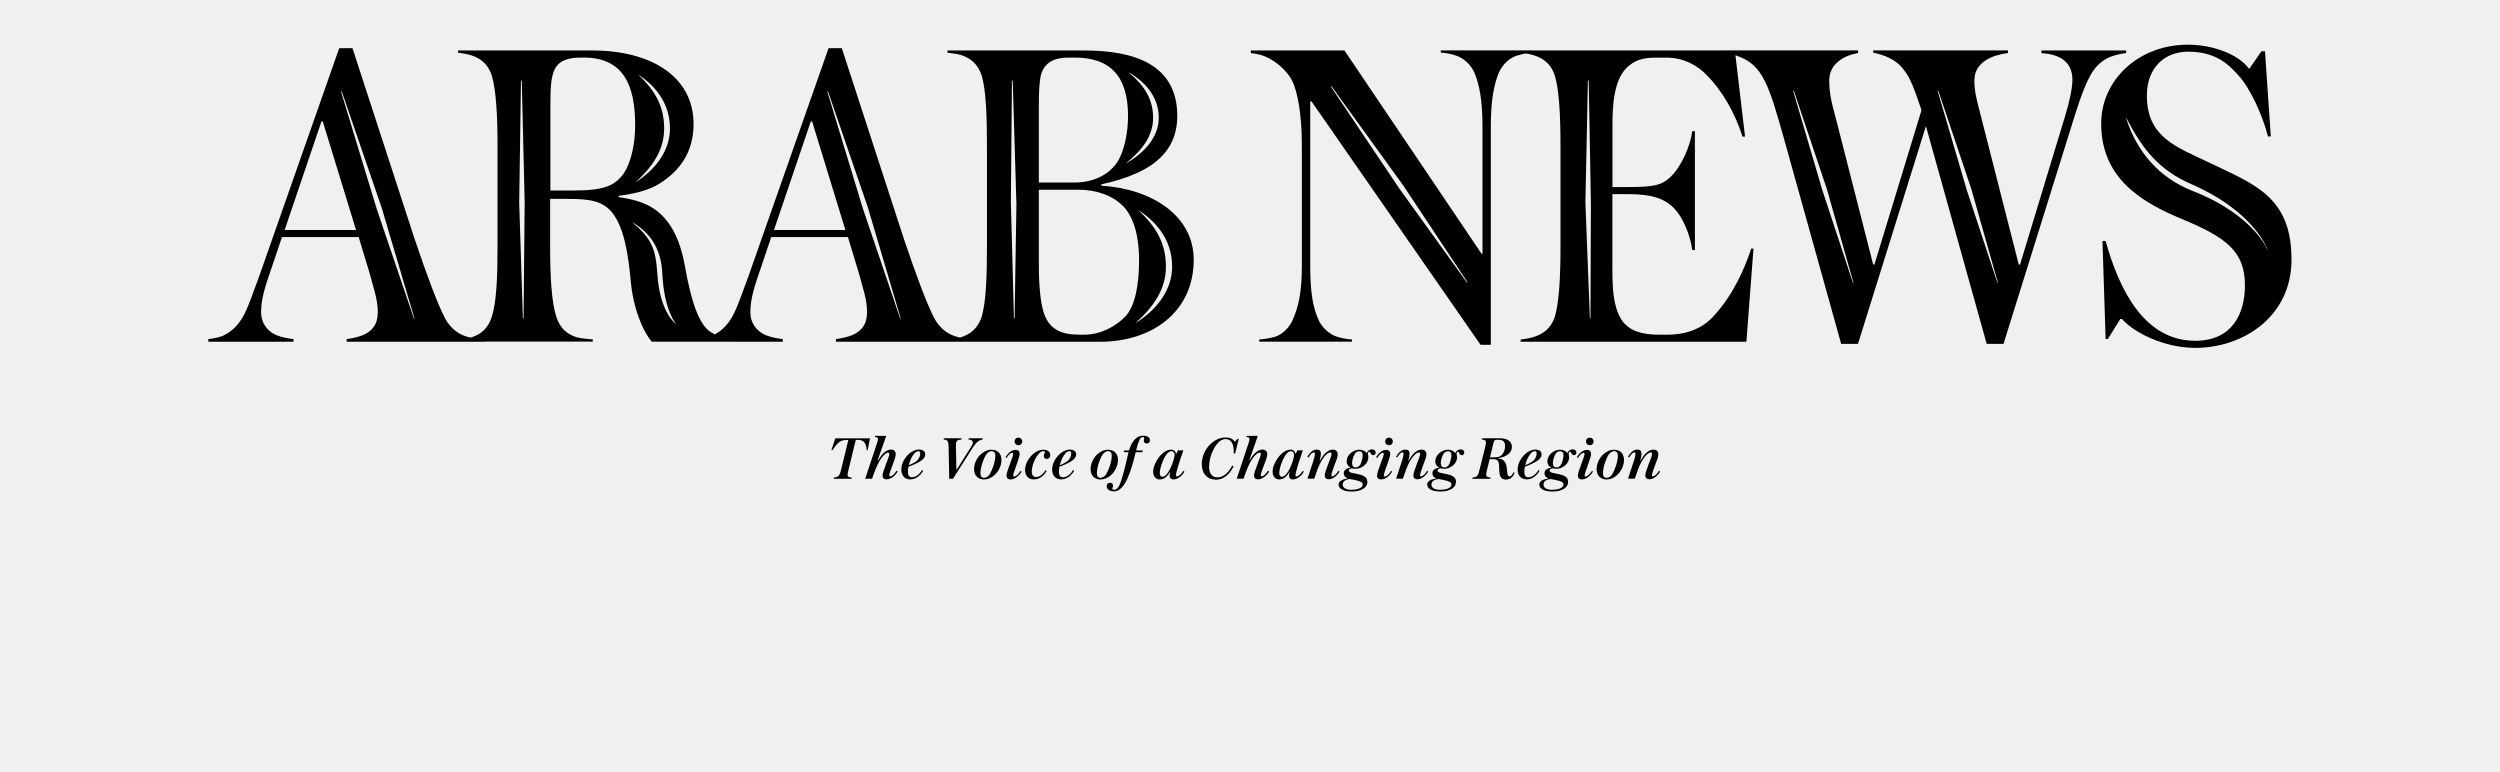
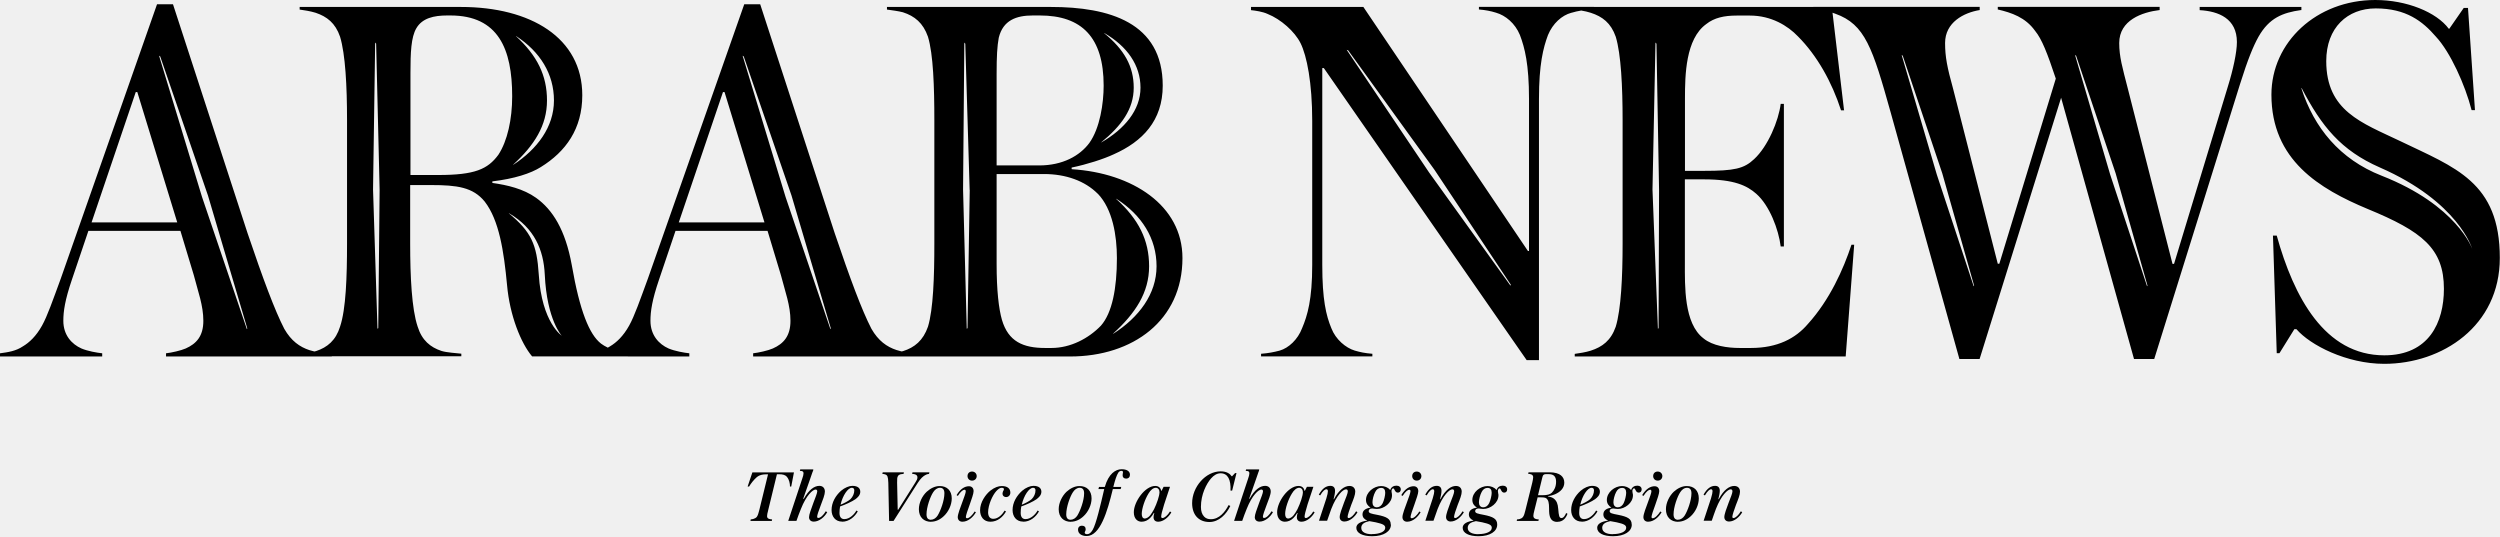
- <svg xmlns="http://www.w3.org/2000/svg" viewBox="-258.8 -55.5 3105.6 958.5" fill="none">
+ <svg xmlns="http://www.w3.org/2000/svg" width="2588" height="555" viewBox="-258.8 -55.5 3105.6 666." fill="none">
  <g clip-path="url(#clip0_870_5151)">
    <path d="M1803.54 530.278L1802.14 529.277C1799.84 533.18 1796.64 536.283 1794.43 536.283C1793.73 536.283 1793.33 535.883 1793.33 534.882C1793.33 533.38 1795.13 527.775 1797.04 522.771C1799.54 516.465 1801.24 512.161 1801.24 508.958C1801.24 505.355 1799.04 503.053 1795.23 503.053C1790.23 503.053 1784.42 506.957 1779.22 516.766H1778.82C1779.72 513.162 1780.32 510.46 1780.32 508.058C1780.32 504.655 1778.52 502.953 1775.52 502.953C1771.21 502.953 1767.31 505.355 1763.5 512.061L1764.91 512.862C1767.71 508.058 1770.01 506.456 1771.21 506.456C1772.41 506.456 1772.81 507.357 1772.81 508.558C1772.81 509.959 1772.41 511.961 1771.21 515.965C1770.11 519.668 1765.81 532.079 1763.6 539.086H1772.01C1773.31 535.182 1775.01 530.278 1776.32 526.875C1781.92 512.462 1788.63 506.556 1791.53 506.556C1792.83 506.556 1793.43 507.257 1793.43 508.658C1793.43 510.56 1791.63 514.964 1789.43 520.569C1787.33 526.174 1785.02 532.279 1785.02 535.282C1785.02 538.085 1786.93 539.886 1789.93 539.886C1795.43 539.886 1800.94 535.082 1803.64 530.077M1737.18 538.085C1733.98 538.085 1732.47 536.183 1732.47 532.38C1732.47 524.873 1736.48 513.863 1739.38 509.559C1740.98 507.057 1743.38 504.955 1746.39 504.955C1749.39 504.955 1750.99 506.857 1750.99 510.66C1750.99 518.167 1746.99 528.876 1743.98 533.681C1742.48 535.983 1740.18 537.985 1737.08 537.985M1737.28 540.087C1741.98 540.087 1746.69 537.885 1750.49 534.181C1755.1 529.877 1758.6 522.771 1758.6 515.965C1758.6 507.857 1753.69 503.153 1746.09 503.153C1741.18 503.153 1736.58 505.555 1732.67 509.059C1728.17 513.362 1724.57 520.369 1724.57 527.175C1724.57 535.382 1729.67 540.187 1737.28 540.187M1709.55 508.558C1709.55 510.36 1707.95 514.363 1706.15 519.368C1704.15 524.773 1701.24 532.279 1701.24 535.282C1701.24 538.285 1703.25 540.087 1706.05 540.087C1712.05 540.087 1717.26 535.182 1720.06 530.278L1718.76 529.477C1716.46 533.08 1713.26 536.483 1710.85 536.483C1710.05 536.483 1709.65 535.983 1709.65 535.082C1709.65 533.781 1711.45 527.976 1713.66 522.27C1715.56 516.766 1717.66 511.06 1717.66 508.458C1717.66 505.255 1715.76 503.353 1712.85 503.353C1708.65 503.353 1704.05 505.856 1699.94 512.562L1701.34 513.362C1704.35 508.558 1706.85 506.957 1708.25 506.957C1709.15 506.957 1709.55 507.657 1709.55 508.758M1716.06 497.548C1718.96 497.548 1720.86 495.446 1720.86 492.844C1720.86 490.242 1718.86 488.14 1716.06 488.14C1713.26 488.14 1711.35 490.041 1711.35 492.844C1711.35 495.446 1713.26 497.548 1716.06 497.548ZM1669.61 552.998C1663.61 552.998 1658.6 551.096 1658.6 546.392C1658.6 541.688 1663.41 540.287 1667.01 539.486C1669.21 539.886 1671.31 540.187 1673.52 540.687C1681.12 542.389 1683.43 543.59 1683.43 546.392C1683.43 550.396 1677.62 552.898 1669.61 552.898M1689.13 542.989C1689.13 537.084 1684.83 534.882 1675.22 532.98C1668.91 531.779 1666.31 531.279 1666.31 529.077C1666.31 527.475 1667.61 526.374 1670.01 526.374C1671.11 526.374 1672.02 526.775 1674.42 526.875H1674.82C1682.03 526.875 1690.43 520.669 1690.43 512.762C1690.43 512.161 1690.43 511.661 1690.23 511.16C1690.03 509.859 1689.83 509.159 1689.83 508.358C1689.83 506.957 1690.53 505.555 1691.53 505.555C1692.54 505.555 1692.64 506.556 1693.34 507.757C1694.04 509.059 1694.84 509.959 1696.44 509.959C1698.04 509.959 1699.44 508.858 1699.44 506.656C1699.44 504.254 1697.64 502.753 1694.94 502.753C1691.83 502.753 1689.43 504.354 1688.63 507.057H1688.23C1686.13 504.454 1682.53 503.153 1679.12 503.153C1671.51 503.153 1663.41 509.559 1663.41 517.566C1663.41 521.169 1665.31 523.672 1667.91 525.273V525.573C1663.31 526.174 1659.8 528.276 1659.8 532.48C1659.8 535.582 1661.71 537.584 1664.41 538.685V538.986C1658.1 539.886 1653.4 542.088 1653.4 546.392C1653.4 551.797 1659.7 555.1 1669.81 555.1C1681.92 555.1 1689.23 549.995 1689.23 543.089M1674.72 525.173C1671.61 525.173 1670.21 522.871 1670.21 519.968C1670.21 517.066 1671.41 512.362 1673.02 509.359C1674.42 506.556 1676.52 505.055 1679.12 505.055C1682.13 505.055 1683.43 506.857 1683.43 510.16C1683.43 512.862 1682.23 517.967 1680.82 520.869C1679.42 523.672 1677.22 525.173 1674.72 525.173ZM1647.59 504.955C1649.29 504.955 1650.09 505.956 1650.09 507.657C1650.09 510.76 1648.69 514.263 1646.09 516.766C1643.99 518.667 1639.38 521.069 1635.88 522.471C1638.08 512.862 1643.49 504.955 1647.59 504.955ZM1637.48 540.087C1644.59 540.087 1650.59 535.082 1653.7 529.377L1652.3 528.476C1650.39 531.979 1645.59 537.384 1639.78 537.384C1636.48 537.384 1634.78 535.082 1634.78 530.978C1634.78 528.776 1634.98 526.474 1635.38 524.272C1640.48 522.571 1647.89 519.168 1651.2 516.766C1653.5 515.064 1656.2 512.662 1656.2 509.059C1656.2 505.455 1653.7 502.953 1647.99 502.953C1644.69 502.953 1640.08 504.755 1636.28 508.058C1630.68 513.062 1626.47 520.169 1626.47 527.976C1626.47 534.682 1630.38 539.986 1637.48 539.986M1596.54 494.545C1596.84 493.144 1597.24 492.243 1597.64 491.743C1598.24 491.142 1599.04 490.842 1600.05 490.842H1603.45C1608.45 490.842 1610.86 493.445 1610.86 498.649C1610.86 503.854 1608.95 507.457 1606.55 509.959C1604.65 511.761 1602.05 512.662 1596.44 512.662H1592.14L1596.54 494.545ZM1612.16 540.187C1618.26 540.187 1621.07 536.083 1622.67 531.879L1621.27 531.078C1620.27 533.481 1618.66 536.283 1616.46 536.283C1614.06 536.283 1613.66 533.881 1613.06 526.674C1612.66 521.47 1611.46 518.567 1608.55 516.165C1606.85 514.864 1604.75 514.263 1602.55 513.963V513.563C1605.85 513.162 1607.65 512.562 1609.76 511.661C1615.26 509.259 1619.36 505.255 1619.36 499.65C1619.36 493.745 1615.16 488.94 1604.15 488.94H1582.33L1581.93 490.442C1582.93 490.442 1584.23 490.742 1585.23 491.142C1586.33 491.543 1587.13 492.544 1587.13 493.945C1587.13 495.246 1586.83 496.948 1586.23 499.55L1579.13 528.076C1578.32 531.178 1577.82 533.481 1576.62 535.082C1575.72 536.283 1574.62 536.884 1573.22 537.284C1572.42 537.484 1571.32 537.684 1570.42 537.684L1570.12 539.286H1592.54L1592.94 537.684C1591.84 537.684 1590.24 537.484 1589.44 537.084C1588.23 536.683 1587.33 535.582 1587.33 533.981C1587.33 532.68 1587.73 530.978 1588.33 528.576L1591.74 514.864H1595.54C1599.35 514.864 1600.85 515.364 1602.05 517.366C1603.75 519.868 1603.55 524.472 1603.65 529.377C1603.85 537.084 1606.75 540.287 1612.16 540.287M1530.38 552.998C1524.37 552.998 1519.37 551.096 1519.37 546.392C1519.37 541.688 1524.17 540.287 1527.88 539.486C1530.08 539.886 1532.18 540.187 1534.38 540.687C1541.99 542.389 1544.29 543.59 1544.29 546.392C1544.29 550.396 1538.49 552.898 1530.48 552.898M1549.9 542.989C1549.9 537.084 1545.59 534.882 1535.98 532.98C1529.58 531.779 1527.08 531.279 1527.08 529.077C1527.08 527.475 1528.38 526.374 1530.78 526.374C1531.88 526.374 1532.78 526.775 1535.18 526.875H1535.58C1542.79 526.875 1551.2 520.669 1551.2 512.762C1551.2 512.161 1551.2 511.661 1551 511.16C1550.9 509.859 1550.6 509.159 1550.6 508.358C1550.6 506.957 1551.4 505.555 1552.3 505.555C1553.2 505.555 1553.4 506.556 1554.1 507.757C1554.8 509.059 1555.6 509.959 1557.2 509.959C1558.81 509.959 1560.21 508.858 1560.21 506.656C1560.21 504.254 1558.41 502.753 1555.7 502.753C1552.6 502.753 1550.2 504.354 1549.4 507.057H1549C1546.89 504.454 1543.29 503.153 1539.89 503.153C1532.28 503.153 1524.17 509.559 1524.17 517.566C1524.17 521.169 1526.07 523.672 1528.68 525.273V525.573C1524.07 526.174 1520.57 528.276 1520.57 532.48C1520.57 535.582 1522.47 537.584 1525.17 538.685V538.986C1518.87 539.886 1514.16 542.088 1514.16 546.392C1514.16 551.797 1520.47 555.1 1530.58 555.1C1542.69 555.1 1549.9 549.995 1549.9 543.089M1535.48 525.173C1532.38 525.173 1530.98 522.871 1530.98 519.968C1530.98 517.066 1532.18 512.362 1533.78 509.359C1535.18 506.556 1537.29 505.055 1539.89 505.055C1542.89 505.055 1544.19 506.857 1544.19 510.16C1544.19 512.862 1542.99 517.967 1541.59 520.869C1540.19 523.672 1537.99 525.173 1535.48 525.173ZM1515.46 530.278L1514.06 529.277C1511.76 533.18 1508.56 536.283 1506.36 536.283C1505.65 536.283 1505.25 535.883 1505.25 534.882C1505.25 533.38 1507.06 527.775 1508.96 522.771C1511.46 516.465 1513.16 512.161 1513.16 508.958C1513.16 505.355 1510.96 503.053 1507.16 503.053C1502.15 503.053 1496.35 506.957 1491.14 516.766H1490.74C1491.64 513.162 1492.24 510.46 1492.24 508.058C1492.24 504.655 1490.44 502.953 1487.34 502.953C1483.03 502.953 1479.13 505.355 1475.43 512.061L1476.83 512.862C1479.63 508.058 1481.93 506.456 1483.13 506.456C1484.33 506.456 1484.73 507.357 1484.73 508.558C1484.73 509.959 1484.33 511.961 1483.13 515.965C1482.03 519.668 1477.73 532.079 1475.53 539.086H1483.93C1485.23 535.182 1486.94 530.278 1488.24 526.875C1493.84 512.462 1500.55 506.556 1503.45 506.556C1504.75 506.556 1505.35 507.257 1505.35 508.658C1505.35 510.56 1503.55 514.964 1501.35 520.569C1499.25 526.174 1496.95 532.279 1496.95 535.282C1496.95 538.085 1498.85 539.886 1501.75 539.886C1507.26 539.886 1512.76 535.082 1515.46 530.077M1460.11 508.558C1460.11 510.36 1458.51 514.363 1456.71 519.368C1454.71 524.773 1451.8 532.279 1451.8 535.282C1451.8 538.285 1453.8 540.087 1456.61 540.087C1462.61 540.087 1467.82 535.182 1470.62 530.278L1469.32 529.477C1467.12 533.08 1463.81 536.483 1461.41 536.483C1460.61 536.483 1460.21 535.983 1460.21 535.082C1460.21 533.781 1462.01 527.976 1464.21 522.27C1466.12 516.766 1468.22 511.06 1468.22 508.458C1468.22 505.255 1466.32 503.353 1463.41 503.353C1459.21 503.353 1454.61 505.856 1450.6 512.562L1452 513.362C1455.01 508.558 1457.51 506.957 1458.91 506.957C1459.81 506.957 1460.21 507.657 1460.21 508.758M1466.62 497.548C1469.52 497.548 1471.42 495.446 1471.42 492.844C1471.42 490.242 1469.42 488.14 1466.62 488.14C1463.81 488.14 1461.91 490.041 1461.91 492.844C1461.91 495.446 1463.81 497.548 1466.62 497.548ZM1420.17 552.998C1414.17 552.998 1409.16 551.096 1409.16 546.392C1409.16 541.688 1413.97 540.287 1417.57 539.486C1419.87 539.886 1421.87 540.187 1424.08 540.687C1431.68 542.389 1433.99 543.59 1433.99 546.392C1433.99 550.396 1428.18 552.898 1420.17 552.898M1439.69 542.989C1439.69 537.084 1435.39 534.882 1425.78 532.98C1419.37 531.779 1416.87 531.279 1416.87 529.077C1416.87 527.475 1418.17 526.374 1420.57 526.374C1421.57 526.374 1422.57 526.775 1424.98 526.875H1425.38C1432.58 526.875 1440.99 520.669 1440.99 512.762C1440.99 512.161 1440.99 511.661 1440.89 511.16C1440.69 509.859 1440.49 509.159 1440.49 508.358C1440.49 506.957 1441.29 505.555 1442.19 505.555C1443.09 505.555 1443.29 506.556 1443.99 507.757C1444.7 509.059 1445.5 509.959 1447.1 509.959C1448.7 509.959 1450.1 508.858 1450.1 506.656C1450.1 504.254 1448.3 502.753 1445.6 502.753C1442.49 502.753 1440.09 504.354 1439.29 507.057H1438.89C1436.79 504.454 1433.18 503.153 1429.78 503.153C1422.17 503.153 1414.07 509.559 1414.07 517.566C1414.07 521.169 1415.97 523.672 1418.57 525.273V525.573C1413.97 526.174 1410.46 528.276 1410.46 532.48C1410.46 535.582 1412.36 537.584 1415.07 538.685V538.986C1408.76 539.886 1404.06 542.088 1404.06 546.392C1404.06 551.797 1410.36 555.1 1420.47 555.1C1432.58 555.1 1439.89 549.995 1439.89 543.089M1425.28 525.173C1422.17 525.173 1420.77 522.871 1420.77 519.968C1420.77 517.066 1421.97 512.362 1423.58 509.359C1424.98 506.556 1427.08 505.055 1429.68 505.055C1432.68 505.055 1433.99 506.857 1433.99 510.16C1433.99 512.862 1432.78 517.967 1431.38 520.869C1429.98 523.672 1427.78 525.173 1425.28 525.173ZM1405.26 530.278L1403.86 529.277C1401.55 533.18 1398.35 536.283 1396.15 536.283C1395.45 536.283 1395.05 535.883 1395.05 534.882C1395.05 533.38 1396.85 527.775 1398.75 522.771C1401.25 516.465 1402.96 512.161 1402.96 508.958C1402.96 505.355 1400.75 503.053 1396.95 503.053C1391.94 503.053 1386.14 506.957 1380.93 516.766H1380.53C1381.43 513.162 1382.04 510.46 1382.04 508.058C1382.04 504.655 1380.23 502.953 1377.23 502.953C1372.93 502.953 1369.02 505.355 1365.22 512.061L1366.62 512.862C1369.42 508.058 1371.73 506.456 1373.03 506.456C1374.23 506.456 1374.63 507.357 1374.63 508.558C1374.63 509.959 1374.23 511.961 1373.03 515.965C1371.93 519.668 1367.62 532.079 1365.42 539.086H1373.83C1375.13 535.182 1376.83 530.278 1378.13 526.875C1383.74 512.462 1390.34 506.556 1393.35 506.556C1394.65 506.556 1395.25 507.257 1395.25 508.658C1395.25 510.56 1393.45 514.964 1391.24 520.569C1389.14 526.174 1386.84 532.279 1386.84 535.282C1386.84 538.085 1388.74 539.886 1391.64 539.886C1397.15 539.886 1402.66 535.082 1405.36 530.077M1348.7 509.959C1348.7 513.162 1346.1 521.069 1343.1 527.175C1341.8 529.777 1340.5 531.579 1339.09 533.481C1337.69 535.282 1335.29 536.784 1333.59 536.784C1331.59 536.784 1330.39 535.182 1330.39 532.079C1330.39 526.374 1333.69 516.766 1337.39 510.86C1339.49 507.257 1342.3 504.955 1344.9 504.955C1347.3 504.955 1348.8 506.857 1348.8 509.959M1351.81 536.283C1350.91 536.283 1350.5 535.683 1350.5 534.682C1350.5 533.08 1351.61 528.676 1353.61 522.07L1359.61 503.954H1352.91C1352.21 505.155 1351.41 506.857 1350.8 508.058H1350.4C1349.9 505.255 1348 503.053 1344.2 503.053C1333.59 503.053 1322.08 519.468 1322.08 530.278C1322.08 537.184 1326.08 540.087 1330.09 540.087C1333.49 540.087 1336.49 538.685 1338.89 536.283C1340.49 534.682 1341.5 533.28 1342.8 531.078H1343.3C1342.9 532.38 1342.5 533.681 1342.5 535.382C1342.5 538.185 1344.1 540.087 1347.3 540.087C1352.61 540.087 1358.11 535.482 1360.91 530.378L1359.51 529.477C1357.11 533.581 1353.71 536.283 1351.71 536.283M1293.05 516.465C1293.45 515.564 1299.76 497.248 1300.36 495.646C1301.36 492.644 1301.86 491.343 1302.56 489.241C1303.06 487.839 1303.56 486.738 1303.56 486.338C1303.56 486.138 1303.36 485.938 1303.06 485.938H1289.95L1289.55 487.439C1290.75 487.439 1292.05 487.639 1292.65 488.14C1293.25 488.64 1293.35 489.241 1293.35 490.142C1293.35 491.343 1292.85 493.244 1291.95 495.747C1286.44 512.362 1278.74 535.382 1277.53 539.186H1285.94C1287.04 536.083 1289.35 529.577 1290.55 526.875C1296.15 512.662 1302.86 506.757 1305.76 506.757C1306.86 506.757 1307.46 507.457 1307.46 508.658C1307.46 510.36 1305.46 515.264 1303.46 520.569C1301.16 527.075 1298.95 532.58 1298.95 535.382C1298.95 538.185 1300.86 539.986 1303.86 539.986C1309.36 539.986 1315.07 535.282 1317.77 530.178L1316.27 529.277C1314.07 532.98 1310.97 536.183 1308.56 536.183C1307.86 536.183 1307.36 535.883 1307.36 534.782C1307.36 533.38 1308.76 529.077 1310.87 523.672C1313.27 517.466 1315.47 511.961 1315.47 508.858C1315.47 505.355 1313.37 502.953 1309.67 502.953C1304.46 502.953 1298.75 506.957 1293.55 516.365H1293.05V516.465ZM1280.04 489.741H1278.54L1275.43 493.044H1275.03C1273.43 490.642 1270.13 487.94 1263.62 487.94C1248.11 487.94 1234.09 504.054 1234.09 520.869C1234.09 533.28 1241.2 540.387 1252.01 540.387C1261.92 540.387 1269.53 532.28 1273.63 523.772L1271.83 522.871C1268.23 529.977 1262.12 537.484 1253.51 537.484C1250.71 537.484 1248.41 536.784 1246.5 534.782C1244.3 532.48 1243.2 529.177 1243.2 524.773C1243.2 511.661 1249.01 500.651 1253.61 495.346C1256.51 492.043 1259.72 489.941 1263.62 489.941C1271.13 489.941 1274.33 496.747 1273.83 507.858H1275.53L1280.04 489.641V489.741ZM1200.26 509.959C1200.26 513.162 1197.66 521.069 1194.65 527.175C1193.25 529.777 1192.05 531.579 1190.65 533.481C1189.25 535.282 1186.85 536.784 1185.14 536.784C1183.14 536.784 1181.94 535.182 1181.94 532.079C1181.94 526.374 1185.25 516.766 1188.95 510.86C1191.05 507.257 1193.85 504.955 1196.46 504.955C1198.86 504.955 1200.36 506.857 1200.36 509.959M1203.36 536.283C1202.46 536.283 1202.06 535.683 1202.06 534.682C1202.06 533.08 1203.06 528.676 1205.16 522.07L1211.17 503.954H1204.56C1203.86 505.155 1203.06 506.857 1202.46 508.058H1202.06C1201.56 505.255 1199.66 503.053 1195.86 503.053C1185.25 503.053 1173.73 519.468 1173.73 530.278C1173.73 537.184 1177.74 540.087 1181.74 540.087C1185.14 540.087 1188.15 538.685 1190.55 536.283C1192.15 534.682 1193.15 533.28 1194.45 531.078H1194.95C1194.55 532.38 1194.15 533.681 1194.15 535.382C1194.15 538.185 1195.76 540.087 1198.96 540.087C1204.26 540.087 1209.77 535.482 1212.57 530.378L1211.17 529.477C1208.77 533.581 1205.36 536.283 1203.36 536.283ZM1124.89 554.9C1138.8 554.9 1146.31 529.877 1152.01 506.256H1160.12L1160.72 504.054H1152.51C1154.32 496.848 1155.92 492.043 1157.62 489.341C1158.42 488.14 1159.52 487.439 1160.82 487.439C1161.82 487.439 1162.52 487.839 1162.52 488.74C1162.52 489.641 1162.12 490.642 1162.12 491.943C1162.12 494.145 1163.42 495.446 1165.73 495.446C1168.23 495.446 1169.73 493.845 1169.73 491.443C1169.73 487.739 1166.33 485.738 1161.12 485.738C1154.92 485.738 1147.61 490.342 1143.7 504.054H1137.7L1137.1 506.256H1143.1C1139.2 523.071 1134.7 542.489 1131.09 548.594C1129.29 551.497 1127.69 552.998 1125.29 552.998C1123.89 552.998 1122.88 552.398 1122.88 551.297C1122.88 550.396 1123.89 549.695 1123.89 547.894C1123.89 545.692 1122.58 544.19 1119.98 544.19C1117.78 544.19 1115.98 545.591 1115.98 548.294C1115.98 552.498 1119.78 554.9 1124.89 554.9ZM1108.47 538.085C1105.27 538.085 1103.77 536.183 1103.77 532.38C1103.77 524.873 1107.77 513.863 1110.67 509.559C1112.27 507.057 1114.68 504.955 1117.68 504.955C1120.68 504.955 1122.28 506.857 1122.28 510.66C1122.28 518.167 1118.28 528.876 1115.28 533.681C1113.78 535.983 1111.47 537.985 1108.37 537.985M1108.67 540.087C1113.38 540.087 1118.08 537.885 1121.88 534.181C1126.49 529.877 1129.99 522.771 1129.99 515.965C1129.99 507.857 1125.09 503.153 1117.48 503.153C1112.57 503.153 1107.97 505.555 1104.07 509.059C1099.56 513.362 1095.96 520.369 1095.96 527.175C1095.96 535.382 1101.06 540.187 1108.67 540.187M1069.43 504.955C1071.13 504.955 1071.94 505.956 1071.94 507.657C1071.94 510.76 1070.53 514.263 1067.93 516.766C1065.83 518.667 1061.23 521.069 1057.72 522.471C1059.92 512.862 1065.33 504.955 1069.43 504.955ZM1059.32 540.087C1066.43 540.087 1072.44 535.082 1075.54 529.377L1074.14 528.476C1072.24 531.979 1067.43 537.384 1061.63 537.384C1058.32 537.384 1056.62 535.082 1056.62 530.978C1056.62 528.776 1056.82 526.474 1057.22 524.272C1062.33 522.571 1069.73 519.168 1073.04 516.766C1075.24 515.064 1078.04 512.662 1078.04 509.059C1078.04 505.455 1075.44 502.953 1069.83 502.953C1066.53 502.953 1061.93 504.755 1058.12 508.058C1052.52 513.062 1048.21 520.169 1048.21 527.976C1048.21 534.682 1052.12 539.986 1059.22 539.986M1045.91 510.059C1045.91 505.555 1042.71 503.153 1037 503.153C1033.6 503.153 1029.69 504.454 1025.29 507.858C1020.29 511.861 1014.58 519.868 1014.58 528.176C1014.58 534.782 1018.18 540.087 1025.29 540.087C1032.8 540.087 1038.3 534.982 1041.41 529.477L1040 528.576C1037.9 532.079 1033.7 537.084 1028.19 537.084C1024.79 537.084 1022.89 534.582 1022.89 530.378C1022.89 522.671 1027.49 512.562 1031.4 508.358C1033.3 506.356 1035 504.955 1036.9 504.955C1038.5 504.955 1039.3 505.455 1039.3 506.456C1039.3 507.057 1038.8 507.757 1038.3 508.758C1038 509.659 1037.8 510.36 1037.8 511.16C1037.8 512.962 1039.1 514.564 1041.61 514.564C1044.11 514.564 1045.91 512.462 1045.91 510.059ZM999.766 508.558C999.766 510.36 998.164 514.363 996.363 519.368C994.361 524.773 991.458 532.279 991.458 535.282C991.458 538.285 993.46 540.087 996.262 540.087C1002.27 540.087 1007.47 535.182 1010.28 530.278L1008.97 529.477C1006.77 533.08 1003.47 536.483 1001.07 536.483C1000.27 536.483 999.866 535.983 999.866 535.082C999.866 533.781 1001.67 527.976 1003.87 522.27C1005.77 516.766 1007.87 511.06 1007.87 508.458C1007.87 505.255 1005.97 503.353 1003.07 503.353C998.865 503.353 994.261 505.856 990.257 512.562L991.558 513.362C994.561 508.558 997.063 506.957 998.465 506.957C999.366 506.957 999.766 507.657 999.766 508.758M1006.27 497.548C1009.17 497.548 1011.08 495.446 1011.08 492.844C1011.08 490.242 1009.07 488.14 1006.27 488.14C1003.47 488.14 1001.57 490.041 1001.57 492.844C1001.57 495.446 1003.47 497.548 1006.27 497.548ZM963.831 538.085C960.628 538.085 959.127 536.183 959.127 532.38C959.127 524.873 963.131 513.863 966.033 509.559C967.635 507.057 970.037 504.955 973.04 504.955C976.043 504.955 977.645 506.857 977.645 510.66C977.645 518.167 973.641 528.876 970.638 533.681C969.136 535.983 966.834 537.985 963.731 537.985M963.931 540.087C968.636 540.087 973.34 537.885 977.144 534.181C981.749 529.877 985.252 522.771 985.252 515.965C985.252 507.857 980.347 503.153 972.74 503.153C967.835 503.153 963.231 505.555 959.327 509.059C954.722 513.362 951.219 520.369 951.219 527.175C951.219 535.382 956.324 540.187 963.931 540.187M929.698 527.675H929.298L928.697 499.65C928.697 495.847 928.697 494.345 929.498 492.944C930.199 491.643 931.1 491.343 932.301 490.942C933.302 490.742 934.303 490.642 935.404 490.542L935.704 488.94H913.783L913.382 490.542C914.383 490.542 915.685 490.842 916.485 491.142C917.586 491.543 918.387 492.243 918.788 493.444C919.188 494.445 919.488 496.547 919.588 499.75L920.389 539.286H924.994L950.018 499.95C952.921 495.446 955.623 492.744 958.726 491.343C959.727 490.942 960.728 490.642 961.729 490.542L962.13 488.94H944.613L944.212 490.542C945.614 490.542 946.615 490.742 947.816 491.243C948.817 491.743 949.718 492.544 949.718 494.145C949.718 496.047 948.917 497.248 947.515 499.55L929.798 527.675H929.698ZM881.852 504.955C883.554 504.955 884.354 505.956 884.354 507.657C884.354 510.76 882.953 514.263 880.351 516.766C878.248 518.667 873.644 521.069 870.141 522.471C872.343 512.862 877.748 504.955 881.852 504.955ZM871.742 540.087C878.849 540.087 884.855 535.082 887.958 529.377L886.557 528.476C884.655 531.979 879.85 537.384 874.044 537.384C870.741 537.384 869.04 535.082 869.04 530.978C869.04 528.776 869.24 526.474 869.64 524.272C874.845 522.571 882.152 519.168 885.556 516.766C887.758 515.064 890.56 512.662 890.56 509.059C890.56 505.455 888.058 502.953 882.352 502.953C879.049 502.953 874.545 504.755 870.641 508.058C865.036 513.062 860.832 520.169 860.832 527.976C860.832 534.682 864.735 539.986 871.842 539.986M831.403 516.465C831.804 515.564 838.11 497.248 838.71 495.646C839.711 492.644 840.212 491.343 840.912 489.241C841.413 487.839 842.014 486.738 842.014 486.338C842.014 486.138 841.813 485.938 841.513 485.938H828.4L828 487.439C829.201 487.439 830.502 487.639 831.103 488.14C831.704 488.64 831.804 489.241 831.804 490.142C831.804 491.343 831.303 493.244 830.402 495.747C824.897 512.362 817.189 535.382 815.988 539.186H824.497C825.598 536.083 827.9 529.577 829.101 526.875C834.706 512.662 841.413 506.757 844.316 506.757C845.417 506.757 846.017 507.457 846.017 508.658C846.017 510.36 844.015 515.264 842.014 520.569C839.711 527.075 837.509 532.58 837.509 535.382C837.509 538.185 839.411 539.986 842.414 539.986C847.919 539.986 853.625 535.282 856.327 530.178L854.826 529.277C852.624 532.98 849.521 536.183 847.118 536.183C846.418 536.183 845.917 535.883 845.917 534.782C845.917 533.38 847.319 529.077 849.421 523.672C851.823 517.466 853.925 511.961 853.925 508.858C853.925 505.355 851.823 502.953 848.219 502.953C843.014 502.953 837.309 506.957 832.104 516.365H831.603L831.403 516.465ZM795.168 528.376L804.277 490.942H806.579C810.283 490.942 812.885 491.543 814.687 493.745C816.989 496.547 817.79 500.451 817.79 503.654H819.091L821.894 489.041H778.852L773.948 503.654H775.449C777.351 500.551 780.254 496.647 783.657 493.745C786.16 491.743 789.463 491.042 792.566 491.042H795.068L786.059 527.876C785.259 530.978 784.558 533.681 783.357 535.182C782.456 536.183 781.255 536.784 779.954 537.184C779.053 537.484 778.152 537.584 777.151 537.684L776.851 539.286H798.972L799.272 537.684C798.371 537.684 797.17 537.484 796.269 537.184C794.868 536.784 794.067 535.883 794.067 534.281C794.067 532.98 794.468 530.978 795.168 528.476" fill="black" />
    <path d="M256.047 339.906L255.547 340.707L209.102 203.784L164.659 57.652L165.86 58.453L215.308 202.482L255.947 339.806L256.047 339.906ZM183.477 230.207H94.792L140.536 95.286H142.137L183.477 230.207ZM343.332 368.932C347.836 368.432 320.51 365.229 325.715 363.928C323.913 363.427 322.211 363.027 320.209 362.426C310.3 359.124 301.491 353.018 294.284 340.407C284.375 321.189 272.263 288.66 256.248 241.317L179.073 4.404H162.557L62.861 288.56C54.553 311.18 49.047 327.095 43.542 337.004C37.436 348.014 30.329 354.619 23.723 358.523C16.516 363.427 8.308 364.628 0 365.729V369.032H105.802V365.729C100.297 365.129 90.888 363.528 84.281 360.725C74.372 356.321 65.563 347.013 65.563 332.099C65.563 322.19 67.265 310.58 74.372 289.661L91.488 239.015H186.78L200.594 284.757C204.998 301.872 210.503 316.185 210.503 332.099C210.503 348.014 203.296 355.821 192.286 360.725C187.281 362.927 177.371 365.129 171.866 365.729V369.032H343.232L343.332 368.932ZM581.762 347.713C581.762 347.713 560.842 334.301 557.739 284.256C555.737 252.828 549.931 240.016 526.709 220.799H527.009C553.234 236.213 562.744 258.633 563.945 284.256C566.147 331.499 581.662 347.713 581.662 347.713M453.538 181.163H424.91V75.468C424.91 54.549 425.511 38.535 431.016 29.226C437.122 18.717 449.234 16.014 462.947 16.014H466.25C515.898 16.014 530.212 50.746 530.212 99.69C530.212 123.411 525.307 145.931 515.898 160.244C504.888 175.158 491.675 181.163 453.638 181.163M531.113 170.554C553.034 150.436 566.247 130.017 566.247 103.994C566.247 77.97 556.037 57.552 534.116 37.434H534.416C559.04 53.548 573.454 76.469 573.454 103.994C573.454 131.518 556.037 154.439 531.413 170.554H531.113ZM392.98 196.577L391.578 339.706L390.777 340.307L386.173 196.177L388.375 44.04L389.376 45.241L392.98 196.477V196.577ZM657.335 368.932C664.642 367.931 622.601 363.528 629.108 359.824C626.505 358.523 624.103 357.222 622.201 355.72C610.089 346.312 600.18 322.09 591.872 274.247C585.265 237.914 572.053 216.995 554.936 204.784C541.723 195.376 525.207 191.573 509.692 189.371V187.769C532.314 185.067 549.431 179.562 559.841 172.956C585.766 156.941 602.782 133.32 602.782 98.589C602.782 39.135 549.331 7.206 477.161 7.206H310.2V9.909C314.604 10.509 321.21 11.51 326.716 13.212C338.327 17.115 347.135 23.721 352.04 38.034C357.545 56.151 359.247 89.28 359.247 123.912V252.227C359.247 286.358 358.146 319.988 352.04 338.105C347.636 352.417 338.827 359.624 327.216 363.427C326.716 363.628 326.115 363.728 325.514 363.828C325.114 363.828 322.612 363.828 320.81 366.03L337.626 368.832H477.561V366.13C472.657 365.529 462.647 365.029 457.142 363.327C445.53 359.524 436.722 352.317 432.318 338.005C426.212 319.888 424.61 286.258 424.61 252.127V191.573H446.131C473.157 191.573 489.673 193.775 501.785 208.688C516.699 228.005 521.604 259.934 524.907 295.166C527.71 326.594 539.221 355.22 550.832 368.932H657.035H657.335ZM860.131 339.906L859.63 340.707L813.186 203.784L768.743 57.652L769.944 58.453L819.392 202.482L860.031 339.806L860.131 339.906ZM750.025 95.286L791.364 230.207H702.679L748.423 95.286H750.025ZM949.617 368.932L933.001 363.728C931.4 363.327 929.798 362.927 927.996 362.326C918.087 359.023 909.278 352.918 902.071 340.307C892.162 321.089 880.05 288.56 864.035 241.217L786.96 4.404H770.444L670.648 288.56C662.34 311.18 656.834 327.095 651.329 337.004C645.223 348.014 638.116 354.619 631.51 358.523C630.709 359.124 629.908 359.424 629.108 359.924C622.902 359.924 619.298 364.028 624.503 364.428L650.228 369.032H713.589V365.729C708.084 365.129 698.775 363.528 692.069 360.725C682.159 356.321 673.35 347.013 673.35 332.099C673.35 322.19 675.052 310.58 682.159 289.661L699.276 239.015H794.568L808.381 284.757C812.785 301.872 818.29 316.185 818.29 332.099C818.29 348.014 811.084 355.821 800.073 360.725C795.168 362.927 785.158 365.129 779.653 365.729V369.032H949.517L949.617 368.932ZM1136.4 200.481C1151.81 216.495 1156.22 244.02 1156.22 267.141C1156.22 298.569 1151.31 323.892 1139.7 337.104C1126.99 350.316 1108.27 360.225 1088.45 360.225H1081.85C1059.22 360.225 1043.81 353.619 1037.2 331.098C1033.9 319.488 1031.7 300.771 1031.7 273.246V180.162H1080.74C1103.37 180.162 1123.18 187.269 1136.4 200.581M1075.74 171.254H1031.7V76.569C1031.7 57.852 1032.3 47.943 1033.9 39.135C1038.3 20.919 1052.12 16.014 1069.13 16.014H1076.34C1119.88 16.014 1142.5 38.635 1142.5 88.68C1142.5 106.896 1138.7 132.72 1127.59 148.133C1117.68 161.345 1100.06 171.254 1075.74 171.254ZM1140 147.333C1160.92 130.217 1173.63 112.902 1173.63 90.782C1173.63 68.662 1163.82 51.346 1142.9 34.231H1143.2C1166.83 47.943 1180.64 67.461 1180.64 90.782C1180.64 114.103 1163.92 133.62 1140.3 147.333H1140ZM1003.87 196.577L1001.57 339.706L1000.77 340.307L996.963 196.177L998.264 44.04L999.265 45.241L1003.77 196.477L1003.87 196.577ZM1152.21 345.411C1175.44 324.292 1189.55 302.873 1189.55 275.648C1189.55 248.424 1178.64 226.904 1155.42 205.885H1155.82C1182.04 222.801 1197.26 246.822 1197.26 275.648C1197.26 304.474 1178.84 328.596 1152.61 345.411H1152.31H1152.21ZM1109.37 175.158V173.456C1125.39 170.153 1142.4 164.648 1152.91 159.744C1182.64 146.532 1203.66 125.013 1203.66 88.68C1203.66 23.121 1148.01 7.206 1087.95 7.206H918.187V9.909C922.591 10.509 930.299 11.51 934.703 12.711C946.815 16.615 955.623 23.721 960.628 38.034C966.133 56.151 967.234 89.781 967.234 124.512V252.327C967.234 286.458 966.133 320.088 960.628 338.205C955.623 352.518 946.815 359.724 934.703 363.527L933.101 363.828C937.506 365.029 939.107 366.931 943.111 367.331L945.714 369.032H1107.77C1172.83 369.032 1224.08 331.599 1224.08 267.141C1224.08 212.592 1172.23 179.061 1109.47 175.158M1563.91 294.866L1563.71 295.766L1479.33 178.461L1394.15 51.647L1395.55 52.047L1485.03 175.858L1564.01 294.766L1563.91 294.866ZM1626.87 13.212C1630.07 12.211 1633.28 11.51 1636.88 10.91C1634.38 10.509 1651.9 7.307 1649.99 7.106H1630.17H1530.98V9.809C1538.09 10.409 1543.09 11.41 1548.6 13.112C1558.51 15.914 1568.42 24.122 1573.42 36.233C1578.42 49.444 1582.83 66.46 1582.83 102.292V259.834H1581.73L1411.36 7.206H1295.05V10.509C1299.96 11.01 1307.16 12.111 1312.17 14.413C1325.98 19.918 1340.29 32.629 1346.3 44.64C1352.91 57.852 1358.41 85.978 1358.41 125.013V274.247C1358.41 310.079 1353.51 326.594 1347.9 339.806C1343.5 351.417 1334.09 360.225 1324.78 362.927C1318.67 364.528 1313.17 365.629 1305.46 366.23V368.932H1420.67V366.23C1412.96 365.629 1407.96 364.528 1402.45 362.927C1393.05 360.124 1382.64 351.317 1378.23 339.806C1372.73 326.594 1368.82 310.079 1368.82 274.247V70.463H1370.42L1580.43 372.836H1593.14V102.392C1593.14 66.56 1597.54 49.545 1602.45 36.333C1607.45 24.222 1616.76 15.914 1626.67 13.212M1717.46 196.577L1716.96 339.706L1716.26 340.307L1710.65 196.177L1713.76 44.04L1714.76 45.241L1717.46 196.477V196.577ZM1908.94 114.003L1897.03 13.212C1891.53 11.31 1890.13 9.509 1885.42 9.008L1881.42 7.206H1645.59L1606.85 12.812C1603.55 13.012 1639.58 10.509 1636.88 10.91C1640.28 11.51 1643.79 12.211 1646.69 13.212C1658.8 17.115 1667.61 23.721 1672.62 38.034C1678.12 56.151 1679.72 89.781 1679.72 124.512V252.327C1679.72 286.458 1678.12 320.088 1672.62 338.205C1667.61 352.518 1658.8 359.124 1646.69 363.027C1641.69 364.628 1634.58 365.729 1630.17 366.33V369.032H1910.65L1919.45 253.328H1916.65C1908.34 278.651 1894.03 310.58 1871.51 335.402C1858.8 350.316 1840.08 360.225 1812.55 360.225H1800.94C1788.23 360.225 1772.81 358.023 1763.5 350.316C1743.08 334.902 1744.18 295.766 1744.18 272.145V185.667H1764C1795.43 185.667 1808.65 192.273 1818.06 200.581C1831.87 212.692 1841.18 237.514 1843.38 255.13H1846.68V107.497H1843.38C1841.18 125.113 1830.17 151.537 1815.85 164.748C1805.34 174.657 1795.43 176.859 1764.1 176.859H1744.28V101.992C1744.28 77.77 1744.89 40.336 1766.31 24.922C1774.61 18.317 1785.02 16.114 1797.74 16.114H1811.55C1833.57 16.114 1850.69 26.624 1861.2 37.634C1881.02 57.452 1896.43 84.977 1905.84 114.203H1909.14L1908.94 114.003ZM2223.05 295.666L2222.65 296.367L2184.41 180.563L2148.08 56.951L2149.18 57.652L2190.12 179.462L2223.05 295.566V295.666ZM2043.57 295.666L2043.17 296.367L2004.94 180.563L1968.6 56.951L1969.7 57.652L2010.64 179.462L2043.57 295.566V295.666ZM2382.4 10.509V7.206H2277.1V10.509C2296.92 11.611 2315.64 19.317 2315.64 43.539C2315.64 54.049 2311.73 72.165 2306.23 89.781L2250.57 273.146H2248.97L2202.63 91.382C2197.12 69.863 2193.82 58.853 2193.82 44.54C2193.82 20.819 2217.54 12.611 2235.66 10.409V7.106H2068.1V9.809C2082.41 13.112 2096.73 18.016 2106.64 31.829C2113.84 40.637 2119.35 54.95 2128.16 81.373L2069.7 273.046H2068.1L2021.85 91.883C2015.75 69.863 2013.55 58.853 2013.55 44.54C2013.55 23.121 2032.86 13.112 2049.38 10.409V7.106H1877.01L1896.83 13.112C1897.83 13.512 1898.93 13.812 1899.94 14.213C1930.77 25.223 1938.47 49.444 1957.29 116.605L2028.36 371.635H2049.28L2133.66 101.191L2209.13 371.635H2230.05L2318.74 87.479C2327.05 61.055 2332.55 47.843 2338.06 37.934C2349.07 18.617 2362.88 13.112 2382.1 10.409M2463.58 173.356C2545.16 208.988 2559.27 257.632 2559.27 257.632C2559.27 257.632 2543.66 212.592 2465.38 181.864C2422.04 164.849 2395.51 132.119 2382.4 91.482L2382.6 91.082C2403.32 130.818 2423.24 155.64 2463.58 173.356ZM2558.77 114.003H2562.08L2554.87 8.207H2550.46L2535.55 29.727H2534.95C2522.24 12.611 2491.41 0 2458.88 0C2398.22 0 2351.37 43.539 2351.37 97.988C2351.37 165.749 2401.02 195.476 2451.17 216.395C2507.32 239.516 2529.94 257.132 2529.94 298.969C2529.94 333.701 2514.53 367.831 2468.18 367.831C2406.42 367.831 2374.49 307.277 2356.88 243.92H2352.97L2356.88 365.629H2359.68L2375.09 340.807H2377.3C2391.61 357.322 2429.15 376.639 2468.18 376.639C2528.24 376.639 2587.8 337.504 2587.8 267.041C2587.8 188.27 2541.45 173.456 2484.2 145.831C2445.06 127.115 2408.13 115.004 2408.13 63.257C2408.13 28.526 2430.15 8.708 2459.38 8.708C2490.81 8.708 2507.82 21.92 2521.64 37.934C2536.55 53.849 2551.97 88.079 2558.57 113.903" fill="black" />
  </g>
  <defs>
    <clipPath id="clip0_870_5151">
      <rect width="2588" height="555" fill="white" />
    </clipPath>
  </defs>
</svg>
